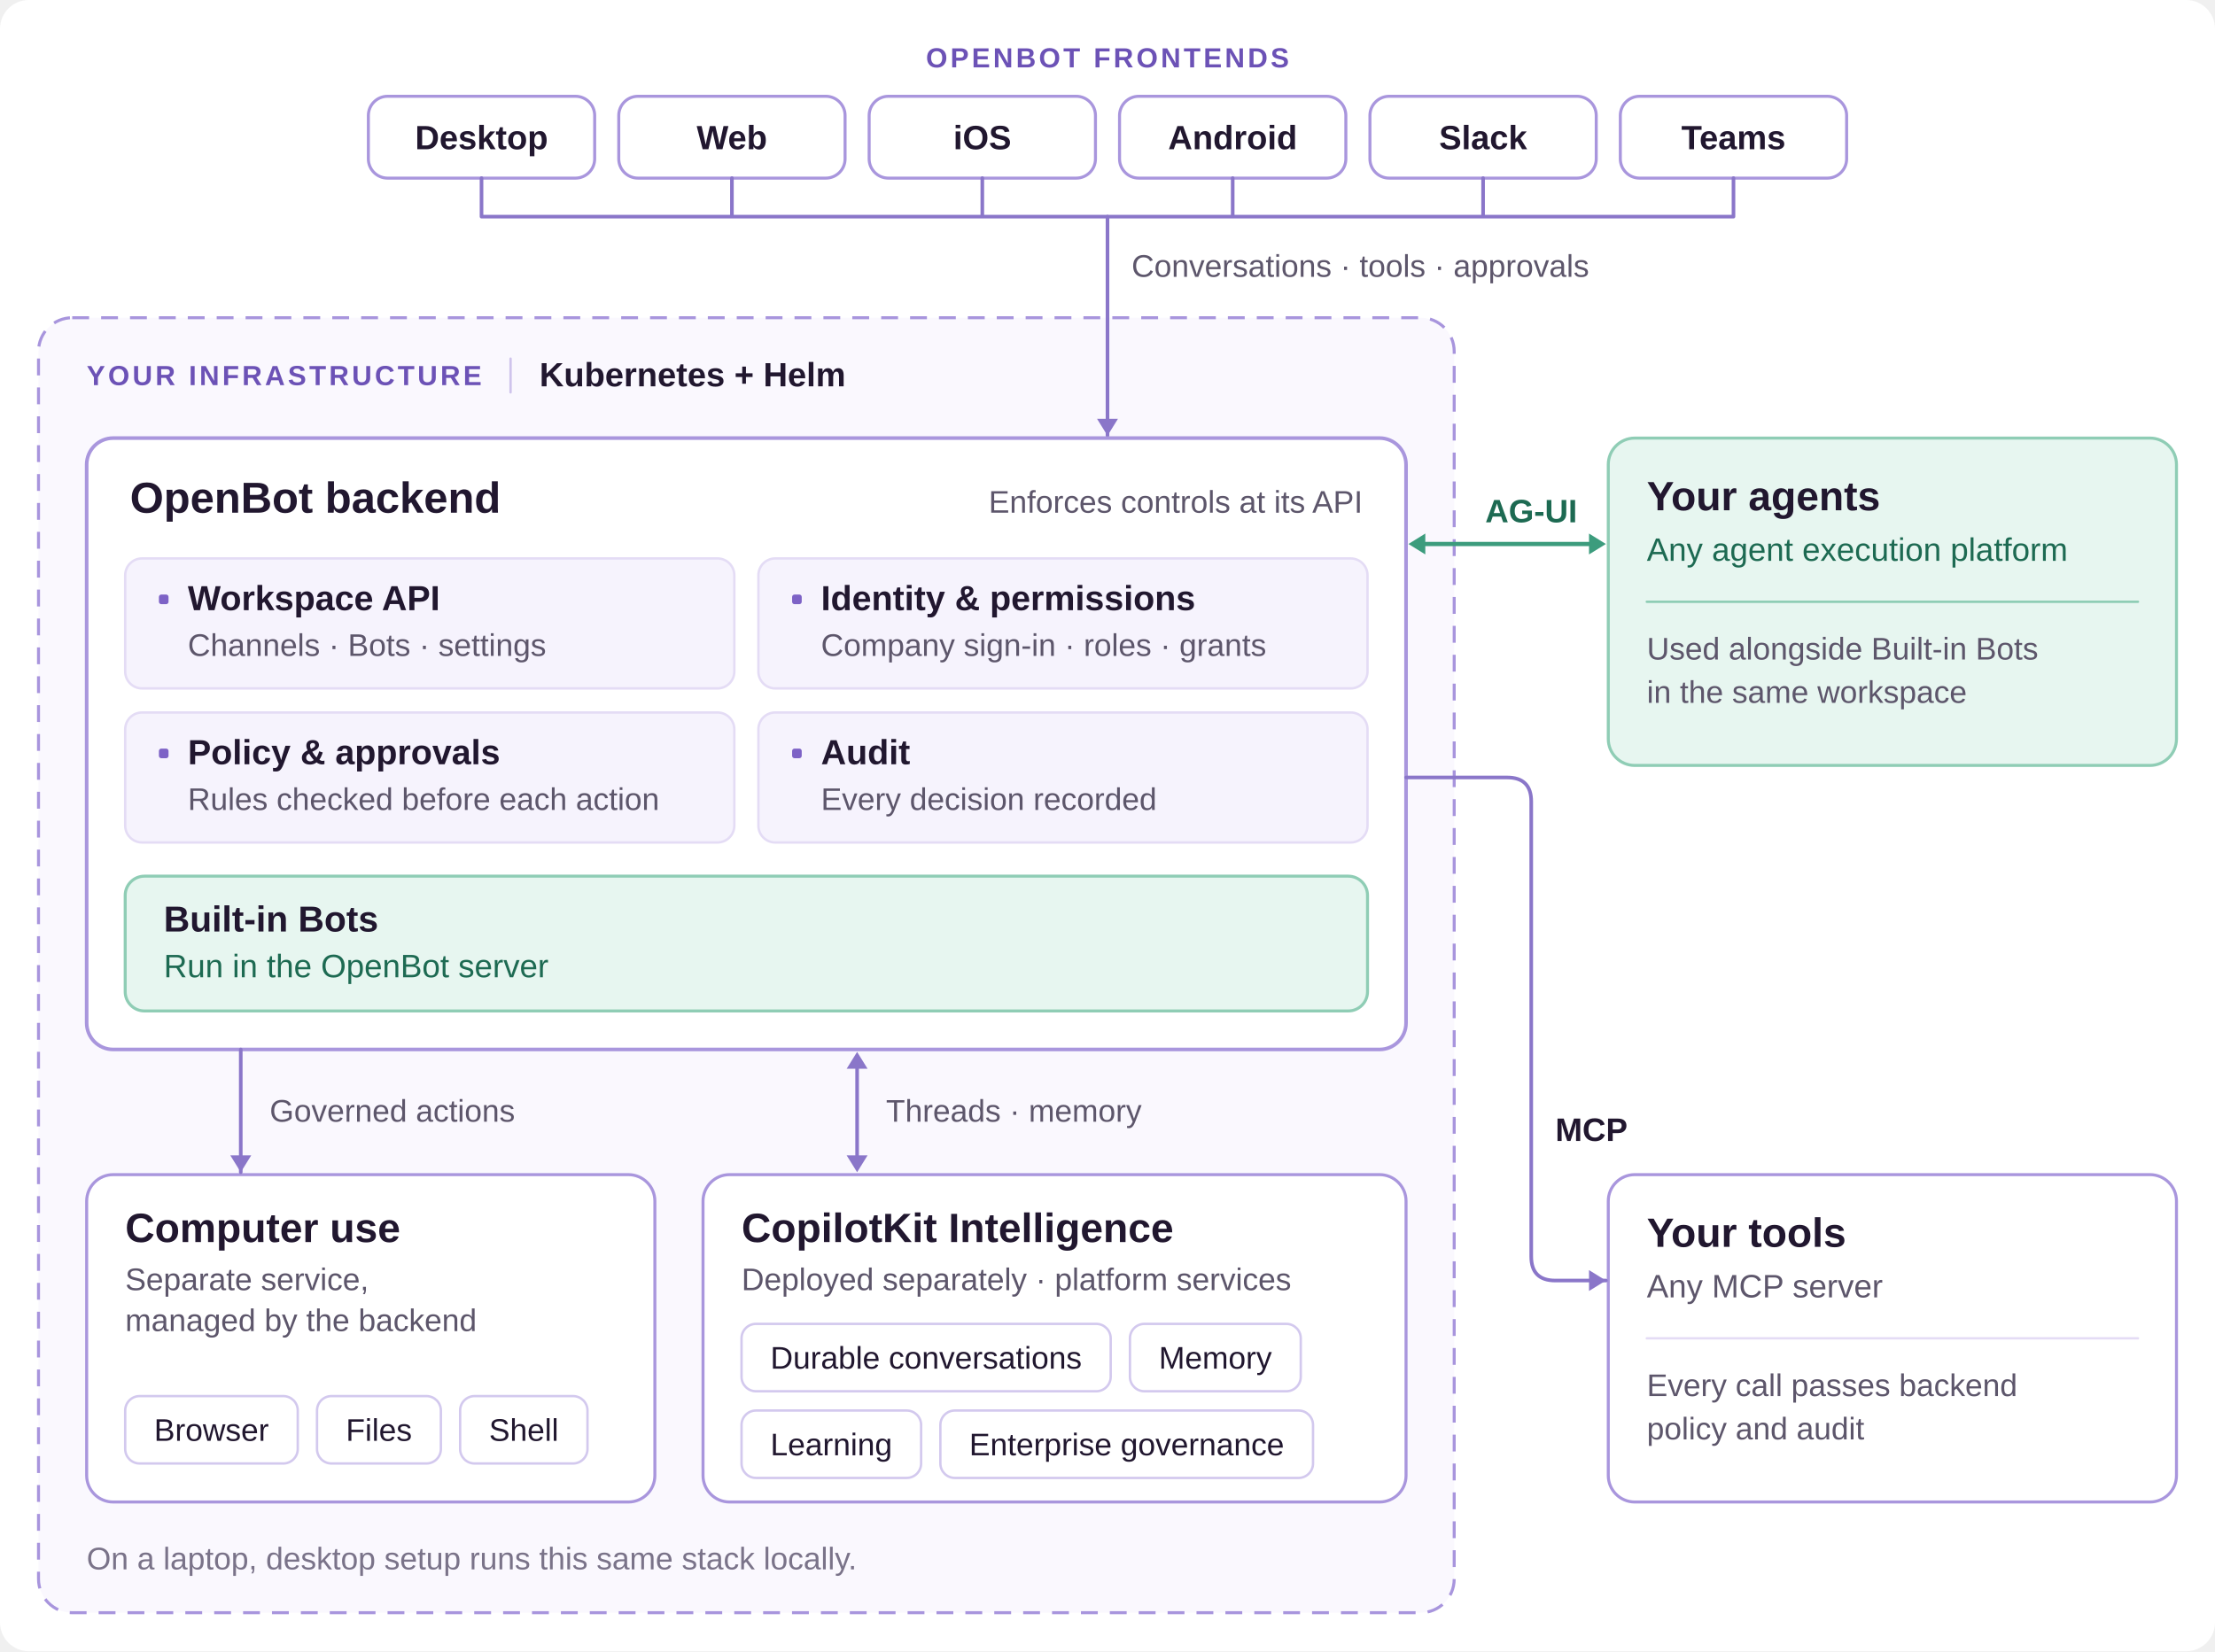
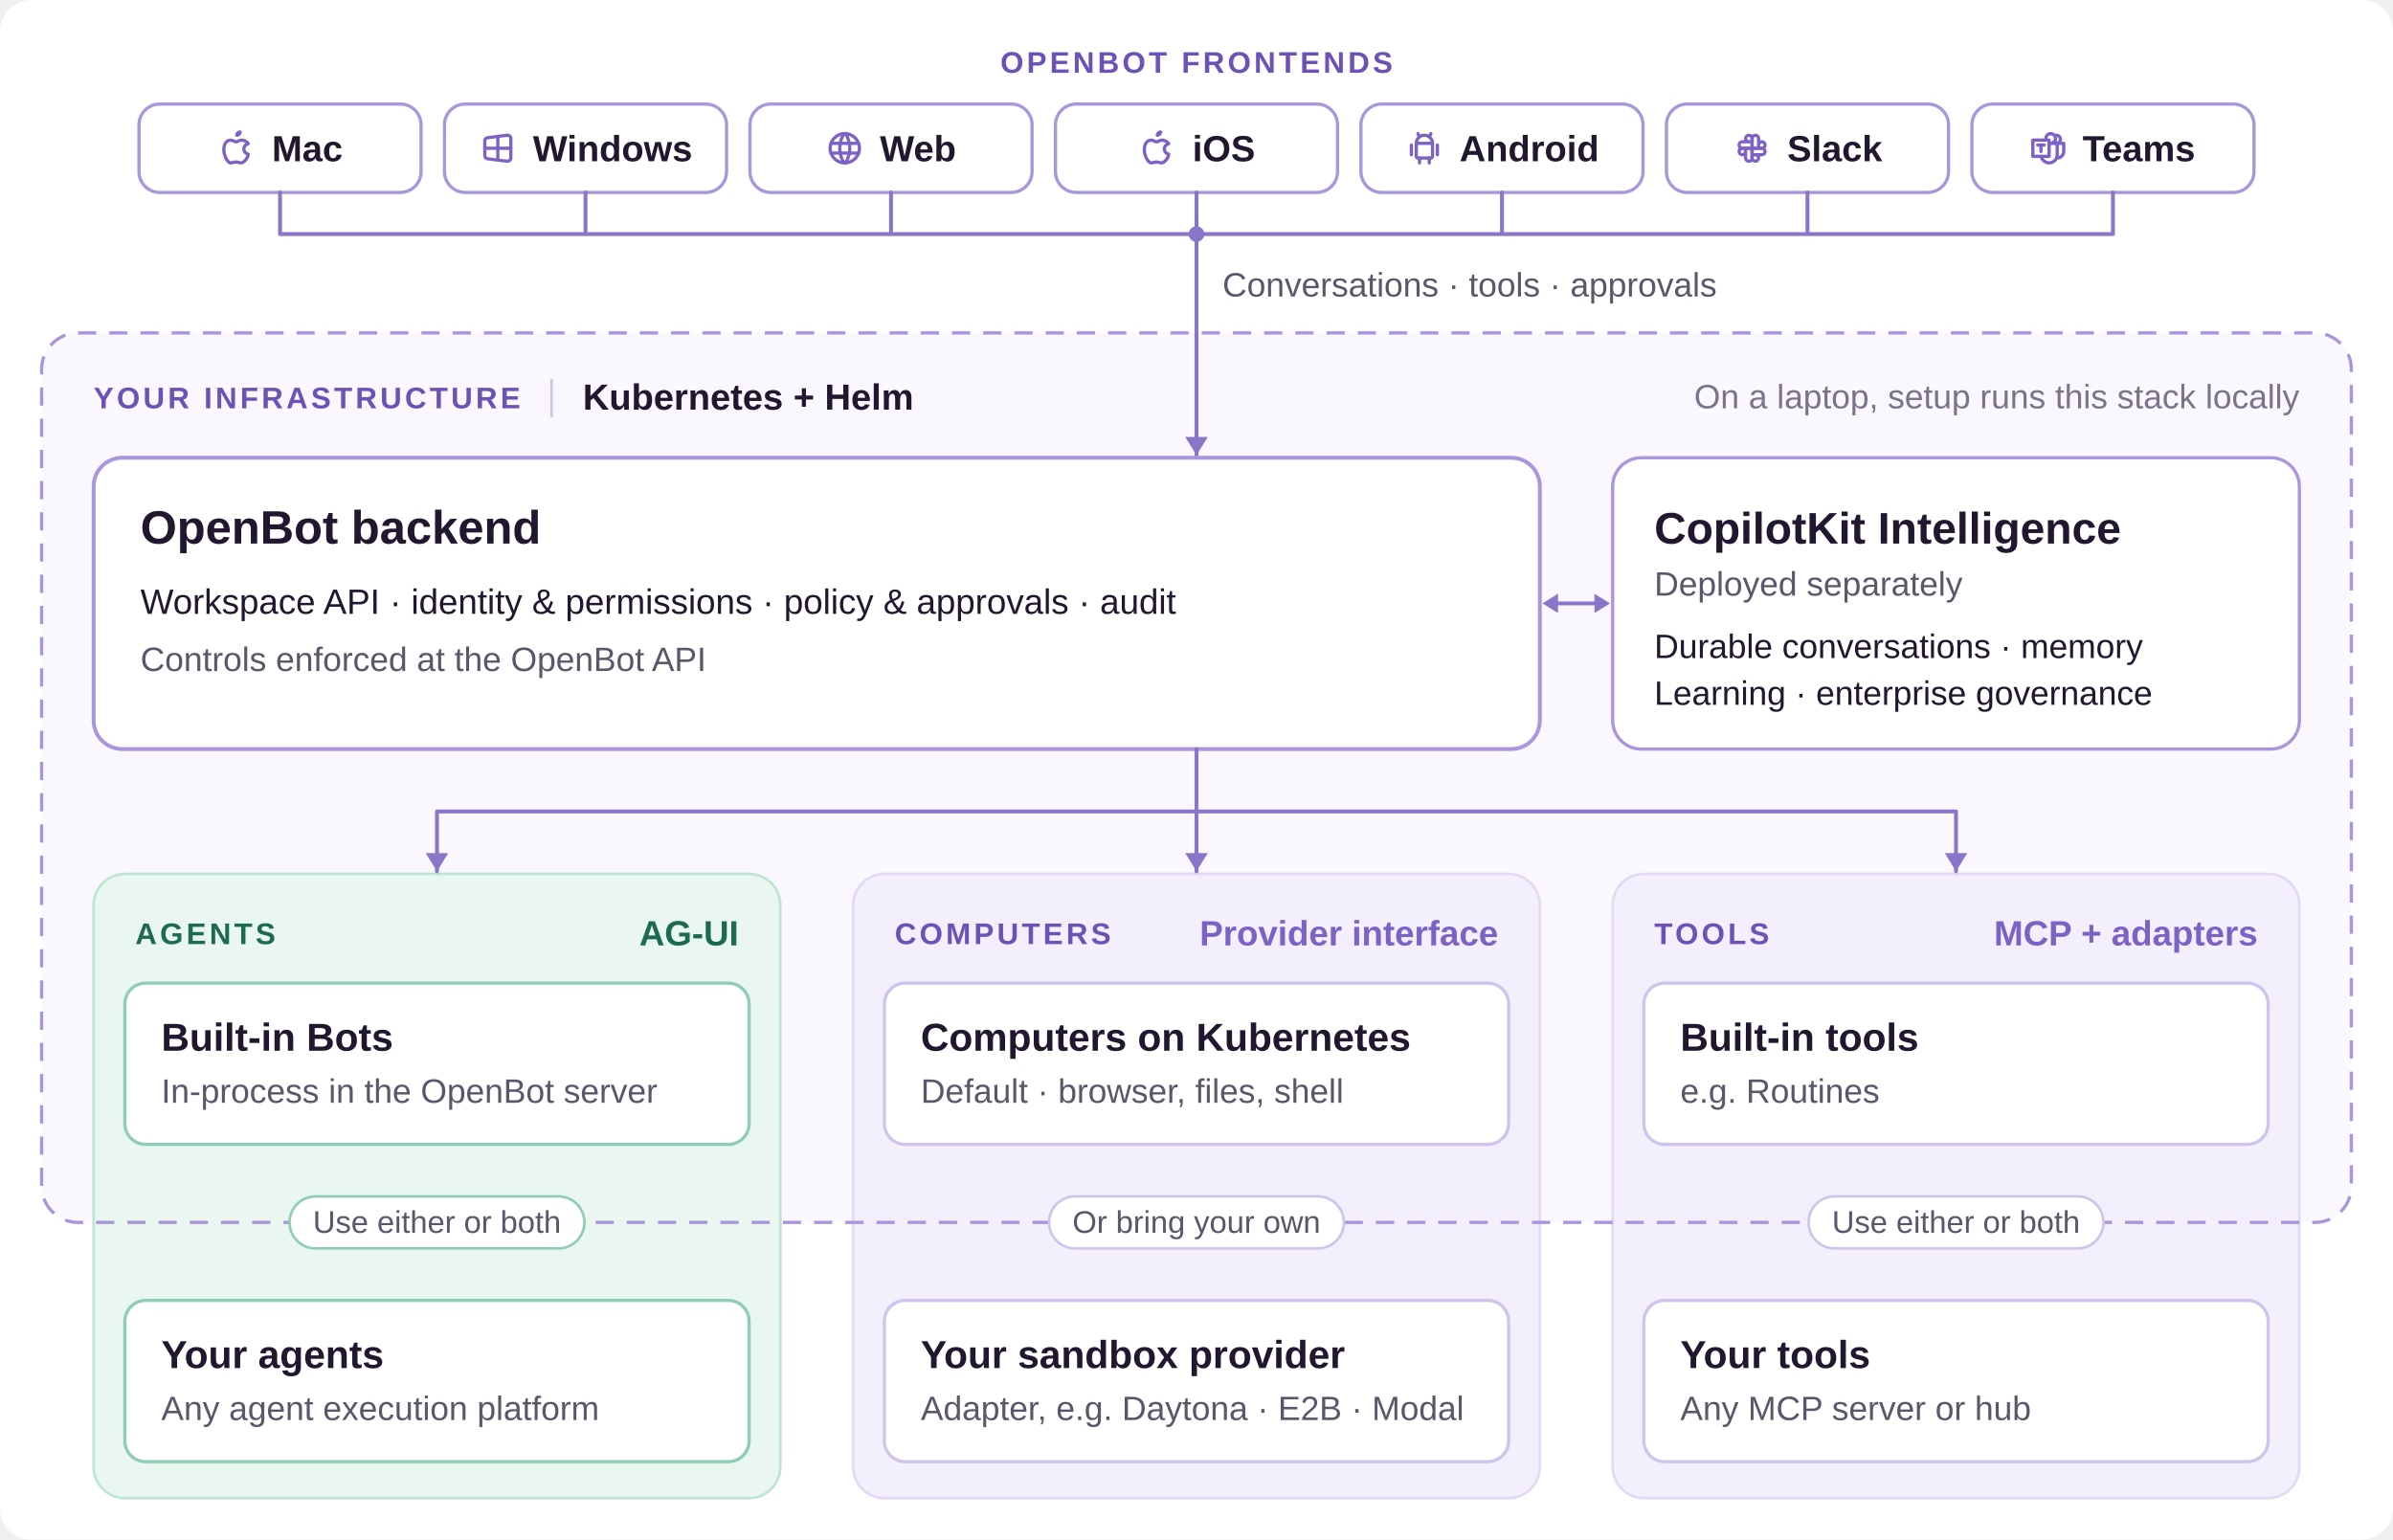
- <svg xmlns="http://www.w3.org/2000/svg" viewBox="0 0 920 686" width="920" height="686" role="img" aria-labelledby="arch-title arch-desc" font-family="Arial, Helvetica, sans-serif">
-   <rect width="920" height="686" rx="12" fill="#ffffff" />
-   <rect x="16" y="132" width="588" height="538" rx="14" fill="#faf8fe" stroke="#a895dd" stroke-width="1.25" stroke-dasharray="7 5" />
+ <svg xmlns="http://www.w3.org/2000/svg" viewBox="0 0 920 592" width="920" height="592" role="img" aria-labelledby="arch-title arch-desc" font-family="Arial, Helvetica, sans-serif">
+   <rect width="920" height="592" rx="12" fill="#ffffff" />
+   <rect x="16" y="128" width="888" height="342" rx="14" fill="#faf8fe" stroke="none" stroke-width="1" />
+   <rect x="36" y="336" width="264" height="240" rx="12" fill="#eaf7f1" stroke="#bfe4d5" stroke-width="1" />
+   <rect x="328" y="336" width="264" height="240" rx="12" fill="#f3effc" stroke="#e2d9f5" stroke-width="1" />
+   <rect x="620" y="336" width="264" height="240" rx="12" fill="#f3effc" stroke="#e2d9f5" stroke-width="1" />
+   <rect x="16" y="128" width="888" height="342" rx="14" fill="none" stroke="#a895dd" stroke-width="1.25" stroke-dasharray="7 5" />
  <text x="460" y="28" font-size="11.5" fill="#6c52b6" font-weight="700" text-anchor="middle" letter-spacing="1.2">OPENBOT FRONTENDS</text>
-   <rect x="153" y="40" width="94" height="34" rx="8" fill="#ffffff" stroke="#a996dd" stroke-width="1.25" />
-   <text x="200" y="62" font-size="14" fill="#21172f" font-weight="700" text-anchor="middle">Desktop</text>
-   <rect x="257" y="40" width="94" height="34" rx="8" fill="#ffffff" stroke="#a996dd" stroke-width="1.25" />
-   <text x="304" y="62" font-size="14" fill="#21172f" font-weight="700" text-anchor="middle">Web</text>
-   <rect x="361" y="40" width="94" height="34" rx="8" fill="#ffffff" stroke="#a996dd" stroke-width="1.25" />
-   <text x="408" y="62" font-size="14" fill="#21172f" font-weight="700" text-anchor="middle">iOS</text>
-   <rect x="465" y="40" width="94" height="34" rx="8" fill="#ffffff" stroke="#a996dd" stroke-width="1.25" />
-   <text x="512" y="62" font-size="14" fill="#21172f" font-weight="700" text-anchor="middle">Android</text>
-   <rect x="569" y="40" width="94" height="34" rx="8" fill="#ffffff" stroke="#a996dd" stroke-width="1.25" />
-   <text x="616" y="62" font-size="14" fill="#21172f" font-weight="700" text-anchor="middle">Slack</text>
-   <rect x="673" y="40" width="94" height="34" rx="8" fill="#ffffff" stroke="#a996dd" stroke-width="1.25" />
-   <text x="720" y="62" font-size="14" fill="#21172f" font-weight="700" text-anchor="middle">Teams</text>
-   <path d="M200 74 V90 M304 74 V90 M408 74 V90 M512 74 V90 M616 74 V90 M720 74 V90 M200 90 H720" fill="none" stroke="#8a76c9" stroke-width="1.5" stroke-linecap="round" stroke-linejoin="round" />
-   <path d="M460 90 V181" fill="none" stroke="#8a76c9" stroke-width="1.5" stroke-linecap="round" stroke-linejoin="round" />
-   <path d="M460 181 L455.66 174 L464.34 174 Z" fill="#8a76c9" />
-   <text x="470" y="115" font-size="13" fill="#5d566b">Conversations · tools · approvals</text>
-   <text x="36" y="160" font-size="11.5" fill="#6c52b6" font-weight="700" letter-spacing="1.2">YOUR INFRASTRUCTURE</text>
-   <path d="M212.062 149 V163" fill="none" stroke="#cfc4ec" stroke-width="1" stroke-linecap="round" stroke-linejoin="round" />
-   <text x="224.062" y="160.5" font-size="14" fill="#21172f" font-weight="700">Kubernetes + Helm</text>
-   <rect x="36" y="182" width="548" height="254" rx="11" fill="#ffffff" stroke="#a996dd" stroke-width="1.5" />
-   <text x="54" y="213" font-size="18" fill="#21172f" font-weight="700">OpenBot backend</text>
-   <text x="566" y="213" font-size="13" fill="#5d566b" text-anchor="end">Enforces controls at its API</text>
-   <rect x="52" y="232" width="253" height="54" rx="7" fill="#f6f3fd" stroke="#e4dcf5" stroke-width="1" />
-   <rect x="66" y="247" width="4" height="4" rx="1" fill="#7d62c6" stroke="none" stroke-width="1" />
-   <text x="78" y="253.5" font-size="14.5" fill="#21172f" font-weight="700">Workspace API</text>
-   <text x="78" y="272.5" font-size="13" fill="#5d566b">Channels · Bots · settings</text>
-   <rect x="315" y="232" width="253" height="54" rx="7" fill="#f6f3fd" stroke="#e4dcf5" stroke-width="1" />
-   <rect x="329" y="247" width="4" height="4" rx="1" fill="#7d62c6" stroke="none" stroke-width="1" />
-   <text x="341" y="253.5" font-size="14.5" fill="#21172f" font-weight="700">Identity &amp; permissions</text>
-   <text x="341" y="272.5" font-size="13" fill="#5d566b">Company sign-in · roles · grants</text>
-   <rect x="52" y="296" width="253" height="54" rx="7" fill="#f6f3fd" stroke="#e4dcf5" stroke-width="1" />
-   <rect x="66" y="311" width="4" height="4" rx="1" fill="#7d62c6" stroke="none" stroke-width="1" />
-   <text x="78" y="317.5" font-size="14.5" fill="#21172f" font-weight="700">Policy &amp; approvals</text>
-   <text x="78" y="336.5" font-size="13" fill="#5d566b">Rules checked before each action</text>
-   <rect x="315" y="296" width="253" height="54" rx="7" fill="#f6f3fd" stroke="#e4dcf5" stroke-width="1" />
-   <rect x="329" y="311" width="4" height="4" rx="1" fill="#7d62c6" stroke="none" stroke-width="1" />
-   <text x="341" y="317.5" font-size="14.5" fill="#21172f" font-weight="700">Audit</text>
-   <text x="341" y="336.5" font-size="13" fill="#5d566b">Every decision recorded</text>
-   <rect x="52" y="364" width="516" height="56" rx="8" fill="#e7f6f0" stroke="#8fcdb5" stroke-width="1.25" />
-   <text x="68" y="387" font-size="15" fill="#21172f" font-weight="700">Built-in Bots</text>
-   <text x="68" y="406" font-size="13.5" fill="#1d6a52">Run in the OpenBot server</text>
-   <rect x="36" y="488" width="236" height="136" rx="11" fill="#ffffff" stroke="#a996dd" stroke-width="1.25" />
-   <rect x="292" y="488" width="292" height="136" rx="11" fill="#ffffff" stroke="#a996dd" stroke-width="1.25" />
-   <text x="52" y="516" font-size="17" fill="#21172f" font-weight="700">Computer use</text>
-   <text x="52" y="536" font-size="13" fill="#5d566b">Separate service,</text>
-   <text x="52" y="553" font-size="13" fill="#5d566b">managed by the backend</text>
-   <rect x="52" y="580" width="71.671" height="28" rx="6" fill="#ffffff" stroke="#d3c9ee" stroke-width="1" />
-   <text x="87.835" y="598.6" font-size="13" fill="#21172f" text-anchor="middle">Browser</text>
-   <rect x="131.671" y="580" width="51.443" height="28" rx="6" fill="#ffffff" stroke="#d3c9ee" stroke-width="1" />
-   <text x="157.392" y="598.6" font-size="13" fill="#21172f" text-anchor="middle">Files</text>
-   <rect x="191.114" y="580" width="52.899" height="28" rx="6" fill="#ffffff" stroke="#d3c9ee" stroke-width="1" />
-   <text x="217.563" y="598.6" font-size="13" fill="#21172f" text-anchor="middle">Shell</text>
-   <text x="308" y="516" font-size="17" fill="#21172f" font-weight="700">CopilotKit Intelligence</text>
-   <text x="308" y="536" font-size="13" fill="#5d566b">Deployed separately · platform services</text>
-   <rect x="308" y="550" width="153.324" height="28" rx="6" fill="#ffffff" stroke="#d3c9ee" stroke-width="1" />
-   <text x="384.662" y="568.6" font-size="13" fill="#21172f" text-anchor="middle">Durable conversations</text>
-   <rect x="469.324" y="550" width="70.943" height="28" rx="6" fill="#ffffff" stroke="#d3c9ee" stroke-width="1" />
-   <text x="504.796" y="568.6" font-size="13" fill="#21172f" text-anchor="middle">Memory</text>
-   <rect x="308" y="586" width="74.583" height="28" rx="6" fill="#ffffff" stroke="#d3c9ee" stroke-width="1" />
-   <text x="345.291" y="604.6" font-size="13" fill="#21172f" text-anchor="middle">Learning</text>
-   <rect x="390.583" y="586" width="154.78" height="28" rx="6" fill="#ffffff" stroke="#d3c9ee" stroke-width="1" />
-   <text x="467.973" y="604.6" font-size="13" fill="#21172f" text-anchor="middle">Enterprise governance</text>
-   <path d="M100 436 V487" fill="none" stroke="#8a76c9" stroke-width="1.5" stroke-linecap="round" stroke-linejoin="round" />
-   <path d="M100 487 L95.66 480 L104.34 480 Z" fill="#8a76c9" />
-   <text x="112" y="466" font-size="13" fill="#5d566b">Governed actions</text>
-   <path d="M356 444 V480" fill="none" stroke="#8a76c9" stroke-width="1.5" stroke-linecap="round" stroke-linejoin="round" />
-   <path d="M356 487 L351.66 480 L360.34 480 Z" fill="#8a76c9" />
-   <path d="M356 437 L351.66 444 L360.34 444 Z" fill="#8a76c9" />
-   <text x="368" y="466" font-size="13" fill="#5d566b">Threads · memory</text>
-   <text x="36" y="652" font-size="13" fill="#7a7389">On a laptop, desktop setup runs this same stack locally.</text>
-   <rect x="668" y="182" width="236" height="136" rx="11" fill="#e7f6f0" stroke="#8fcdb5" stroke-width="1.25" />
-   <text x="684" y="212" font-size="17" fill="#21172f" font-weight="700">Your agents</text>
-   <text x="684" y="233" font-size="13.5" fill="#1d6a52">Any agent execution platform</text>
-   <path d="M684 250 H888" fill="none" stroke="#8fcdb5" stroke-width="1" stroke-linecap="round" stroke-linejoin="round" />
-   <text x="684" y="274" font-size="13" fill="#5d566b">Used alongside Built-in Bots</text>
-   <text x="684" y="292" font-size="13" fill="#5d566b">in the same workspace</text>
-   <path d="M592 226 H660" fill="none" stroke="#3c9c7d" stroke-width="1.75" stroke-linecap="round" stroke-linejoin="round" />
-   <path d="M667 226 L660 221.66 L660 230.34 Z" fill="#3c9c7d" />
-   <path d="M585 226 L592 221.66 L592 230.34 Z" fill="#3c9c7d" />
-   <text x="636" y="217" font-size="13.5" fill="#1d6a52" font-weight="700" text-anchor="middle">AG-UI</text>
-   <rect x="668" y="488" width="236" height="136" rx="11" fill="#ffffff" stroke="#a996dd" stroke-width="1.25" />
-   <text x="684" y="518" font-size="17" fill="#21172f" font-weight="700">Your tools</text>
-   <text x="684" y="539" font-size="13.5" fill="#5d566b">Any MCP server</text>
-   <path d="M684 556 H888" fill="none" stroke="#e4dcf5" stroke-width="1" stroke-linecap="round" stroke-linejoin="round" />
-   <text x="684" y="580" font-size="13" fill="#5d566b">Every call passes backend</text>
-   <text x="684" y="598" font-size="13" fill="#5d566b">policy and audit</text>
-   <path d="M584 323 H626 Q636 323 636 333 V522 Q636 532 646 532 H667" fill="none" stroke="#8a76c9" stroke-width="1.5" stroke-linecap="round" stroke-linejoin="round" />
-   <path d="M667 532 L660 527.66 L660 536.34 Z" fill="#8a76c9" />
-   <text x="646" y="474" font-size="13.5" fill="#21172f" font-weight="700">MCP</text>
+   <rect x="53.439" y="40" width="108.446" height="34" rx="8" fill="#ffffff" stroke="#a996dd" stroke-width="1.25" />
+   <g transform="translate(83.547 49.5) scale(0.625)" fill="none" stroke="#7d62c6" stroke-width="2" stroke-linecap="round" stroke-linejoin="round">
+     <path d="M8.286 7.008c-3.216 0 -4.286 3.23 -4.286 5.92c0 3.229 2.143 8.072 4.286 8.072c1.165 -.05 1.799 -.538 3.214 -.538c1.406 0 1.607 .538 3.214 .538s4.286 -3.229 4.286 -5.381c-.03 -.011 -2.649 -.434 -2.679 -3.23c-.02 -2.335 2.589 -3.179 2.679 -3.228c-1.096 -1.606 -3.162 -2.113 -3.75 -2.153c-1.535 -.12 -3.032 1.077 -3.75 1.077c-.729 0 -2.036 -1.077 -3.214 -1.077" />
+     <path d="M12 4a2 2 0 0 0 2 -2a2 2 0 0 0 -2 2" />
+   </g>
+   <text x="104.547" y="62" font-size="14" fill="#21172f" font-weight="700">Mac</text>
+   <rect x="170.885" y="40" width="108.446" height="34" rx="8" fill="#ffffff" stroke="#a996dd" stroke-width="1.25" />
+   <g transform="translate(183.885 49.5) scale(0.625)" fill="none" stroke="#7d62c6" stroke-width="2" stroke-linecap="round" stroke-linejoin="round">
+     <path d="M17.8 20l-12 -1.5c-1 -.1 -1.8 -.9 -1.8 -1.9v-9.2c0 -1 .8 -1.8 1.8 -1.9l12 -1.5c1.2 -.1 2.2 .8 2.2 1.9v12.1c0 1.2 -1.1 2.1 -2.2 1.9l0 .1" />
+     <path d="M12 5l0 14" />
+     <path d="M4 12l16 0" />
+   </g>
+   <text x="204.885" y="62" font-size="14" fill="#21172f" font-weight="700">Windows</text>
+   <rect x="288.331" y="40" width="108.446" height="34" rx="8" fill="#ffffff" stroke="#a996dd" stroke-width="1.25" />
+   <g transform="translate(317.277 49.5) scale(0.625)" fill="none" stroke="#7d62c6" stroke-width="2" stroke-linecap="round" stroke-linejoin="round">
+     <path d="M3 12a9 9 0 1 0 18 0a9 9 0 0 0 -18 0" />
+     <path d="M3.6 9h16.8" />
+     <path d="M3.6 15h16.8" />
+     <path d="M11.5 3a17 17 0 0 0 0 18" />
+     <path d="M12.5 3a17 17 0 0 1 0 18" />
+   </g>
+   <text x="338.277" y="62" font-size="14" fill="#21172f" font-weight="700">Web</text>
+   <rect x="405.777" y="40" width="108.446" height="34" rx="8" fill="#ffffff" stroke="#a996dd" stroke-width="1.25" />
+   <g transform="translate(437.439 49.5) scale(0.625)" fill="none" stroke="#7d62c6" stroke-width="2" stroke-linecap="round" stroke-linejoin="round">
+     <path d="M8.286 7.008c-3.216 0 -4.286 3.23 -4.286 5.92c0 3.229 2.143 8.072 4.286 8.072c1.165 -.05 1.799 -.538 3.214 -.538c1.406 0 1.607 .538 3.214 .538s4.286 -3.229 4.286 -5.381c-.03 -.011 -2.649 -.434 -2.679 -3.23c-.02 -2.335 2.589 -3.179 2.679 -3.228c-1.096 -1.606 -3.162 -2.113 -3.75 -2.153c-1.535 -.12 -3.032 1.077 -3.75 1.077c-.729 0 -2.036 -1.077 -3.214 -1.077" />
+     <path d="M12 4a2 2 0 0 0 2 -2a2 2 0 0 0 -2 2" />
+   </g>
+   <text x="458.439" y="62" font-size="14" fill="#21172f" font-weight="700">iOS</text>
+   <rect x="523.223" y="40" width="108.446" height="34" rx="8" fill="#ffffff" stroke="#a996dd" stroke-width="1.25" />
+   <g transform="translate(540.115 49.5) scale(0.625)" fill="none" stroke="#7d62c6" stroke-width="2" stroke-linecap="round" stroke-linejoin="round">
+     <path d="M4 10l0 6" />
+     <path d="M20 10l0 6" />
+     <path d="M7 9h10v8a1 1 0 0 1 -1 1h-8a1 1 0 0 1 -1 -1v-8a5 5 0 0 1 10 0" />
+     <path d="M8 3l1 2" />
+     <path d="M16 3l-1 2" />
+     <path d="M9 18l0 3" />
+     <path d="M15 18l0 3" />
+   </g>
+   <text x="561.115" y="62" font-size="14" fill="#21172f" font-weight="700">Android</text>
+   <rect x="640.669" y="40" width="108.446" height="34" rx="8" fill="#ffffff" stroke="#a996dd" stroke-width="1.25" />
+   <g transform="translate(666.101 49.5) scale(0.625)" fill="none" stroke="#7d62c6" stroke-width="2" stroke-linecap="round" stroke-linejoin="round">
+     <path d="M12 12v-6a2 2 0 0 1 4 0v6m0 -2a2 2 0 1 1 2 2h-6" />
+     <path d="M12 12h6a2 2 0 0 1 0 4h-6m2 0a2 2 0 1 1 -2 2v-6" />
+     <path d="M12 12v6a2 2 0 0 1 -4 0v-6m0 2a2 2 0 1 1 -2 -2h6" />
+     <path d="M12 12h-6a2 2 0 0 1 0 -4h6m-2 0a2 2 0 1 1 2 -2v6" />
+   </g>
+   <text x="687.101" y="62" font-size="14" fill="#21172f" font-weight="700">Slack</text>
+   <rect x="758.115" y="40" width="108.446" height="34" rx="8" fill="#ffffff" stroke="#a996dd" stroke-width="1.25" />
+   <g transform="translate(779.662 49.5) scale(0.625)" fill="none" stroke="#7d62c6" stroke-width="2" stroke-linecap="round" stroke-linejoin="round">
+     <path d="M3 7h10v10h-10l0 -10" />
+     <path d="M6 10h4" />
+     <path d="M8 10v4" />
+     <path d="M8.104 17c.47 2.274 2.483 4 4.896 4a5 5 0 0 0 5 -5v-7h-5" />
+     <path d="M18 18a4 4 0 0 0 4 -4v-5h-4" />
+     <path d="M13.003 8.83a3 3 0 1 0 -1.833 -1.833" />
+     <path d="M15.83 8.36a2.5 2.5 0 1 0 .594 -4.117" />
+   </g>
+   <text x="800.662" y="62" font-size="14" fill="#21172f" font-weight="700">Teams</text>
+   <path d="M107.662 74 V90 M225.108 74 V90 M342.554 74 V90 M460 74 V90 M577.446 74 V90 M694.892 74 V90 M812.338 74 V90 M107.662 90 H812.338" fill="none" stroke="#8a76c9" stroke-width="1.5" stroke-linecap="round" stroke-linejoin="round" />
+   <circle cx="460" cy="90" r="3" fill="#8a76c9" />
+   <path d="M460 90 V175" fill="none" stroke="#8a76c9" stroke-width="1.5" stroke-linecap="round" stroke-linejoin="round" />
+   <path d="M460 175 L455.66 168 L464.34 168 Z" fill="#8a76c9" />
+   <text x="470" y="114" font-size="13" fill="#5d566b">Conversations · tools · approvals</text>
+   <text x="36" y="157" font-size="11.5" fill="#6c52b6" font-weight="700" letter-spacing="1.2">YOUR INFRASTRUCTURE</text>
+   <path d="M212.062 146 V160" fill="none" stroke="#cfc4ec" stroke-width="1" stroke-linecap="round" stroke-linejoin="round" />
+   <text x="224.062" y="157.5" font-size="14" fill="#21172f" font-weight="700">Kubernetes + Helm</text>
+   <text x="884" y="157" font-size="13" fill="#7a7389" text-anchor="end">On a laptop, setup runs this stack locally</text>
+   <rect x="36" y="176" width="556" height="112" rx="11" fill="#ffffff" stroke="#a996dd" stroke-width="1.5" />
+   <text x="54" y="209" font-size="18" fill="#21172f" font-weight="700">OpenBot backend</text>
+   <text x="54" y="236" font-size="13.5" fill="#21172f">Workspace API · identity &amp; permissions · policy &amp; approvals · audit</text>
+   <text x="54" y="258" font-size="13" fill="#5d566b">Controls enforced at the OpenBot API</text>
+   <rect x="620" y="176" width="264" height="112" rx="11" fill="#ffffff" stroke="#a996dd" stroke-width="1.25" />
+   <text x="636" y="209" font-size="17" fill="#21172f" font-weight="700">CopilotKit Intelligence</text>
+   <text x="636" y="229" font-size="13" fill="#5d566b">Deployed separately</text>
+   <text x="636" y="253" font-size="13" fill="#21172f">Durable conversations · memory</text>
+   <text x="636" y="271" font-size="13" fill="#21172f">Learning · enterprise governance</text>
+   <path d="M599 232 H613" fill="none" stroke="#8a76c9" stroke-width="1.5" stroke-linecap="round" stroke-linejoin="round" />
+   <path d="M619 232 L613 228.28 L613 235.72 Z" fill="#8a76c9" />
+   <path d="M593 232 L599 228.28 L599 235.72 Z" fill="#8a76c9" />
+   <path d="M460 288 V335 M168 335 V312 H752 V335" fill="none" stroke="#8a76c9" stroke-width="1.5" stroke-linecap="round" stroke-linejoin="round" />
+   <path d="M168 335 L163.66 328 L172.34 328 Z" fill="#8a76c9" />
+   <path d="M460 335 L455.66 328 L464.34 328 Z" fill="#8a76c9" />
+   <path d="M752 335 L747.66 328 L756.34 328 Z" fill="#8a76c9" />
+   <text x="52" y="363" font-size="11.5" fill="#1d6a52" font-weight="700" letter-spacing="1.2">AGENTS</text>
+   <text x="284" y="363.5" font-size="13.5" fill="#1d6a52" font-weight="700" text-anchor="end">AG-UI</text>
+   <rect x="48" y="378" width="240" height="62" rx="8" fill="#ffffff" stroke="#8fcdb5" stroke-width="1.25" />
+   <text x="62" y="404" font-size="15" fill="#21172f" font-weight="700">Built-in Bots</text>
+   <text x="62" y="424" font-size="13" fill="#5d566b">In-process in the OpenBot server</text>
+   <rect x="48" y="500" width="240" height="62" rx="8" fill="#ffffff" stroke="#8fcdb5" stroke-width="1.25" />
+   <text x="62" y="526" font-size="15" fill="#21172f" font-weight="700">Your agents</text>
+   <text x="62" y="546" font-size="13" fill="#5d566b">Any agent execution platform</text>
+   <rect x="111.312" y="460" width="113.376" height="20" rx="10" fill="#ffffff" stroke="#8fcdb5" stroke-width="1" />
+   <text x="168" y="474" font-size="12" fill="#5d566b" text-anchor="middle">Use either or both</text>
+   <text x="344" y="363" font-size="11.5" fill="#6c52b6" font-weight="700" letter-spacing="1.2">COMPUTERS</text>
+   <text x="576" y="363.5" font-size="13.5" fill="#7d62c6" font-weight="700" text-anchor="end">Provider interface</text>
+   <rect x="340" y="378" width="240" height="62" rx="8" fill="#ffffff" stroke="#cfc4ec" stroke-width="1.25" />
+   <text x="354" y="404" font-size="15" fill="#21172f" font-weight="700">Computers on Kubernetes</text>
+   <text x="354" y="424" font-size="13" fill="#5d566b">Default · browser, files, shell</text>
+   <rect x="340" y="500" width="240" height="62" rx="8" fill="#ffffff" stroke="#cfc4ec" stroke-width="1.25" />
+   <text x="354" y="526" font-size="15" fill="#21172f" font-weight="700">Your sandbox provider</text>
+   <text x="354" y="546" font-size="13" fill="#5d566b">Adapter, e.g. Daytona · E2B · Modal</text>
+   <rect x="403.318" y="460" width="113.364" height="20" rx="10" fill="#ffffff" stroke="#cfc4ec" stroke-width="1" />
+   <text x="460" y="474" font-size="12" fill="#5d566b" text-anchor="middle">Or bring your own</text>
+   <text x="636" y="363" font-size="11.5" fill="#6c52b6" font-weight="700" letter-spacing="1.2">TOOLS</text>
+   <text x="868" y="363.5" font-size="13.5" fill="#7d62c6" font-weight="700" text-anchor="end">MCP + adapters</text>
+   <rect x="632" y="378" width="240" height="62" rx="8" fill="#ffffff" stroke="#cfc4ec" stroke-width="1.25" />
+   <text x="646" y="404" font-size="15" fill="#21172f" font-weight="700">Built-in tools</text>
+   <text x="646" y="424" font-size="13" fill="#5d566b">e.g. Routines</text>
+   <rect x="632" y="500" width="240" height="62" rx="8" fill="#ffffff" stroke="#cfc4ec" stroke-width="1.25" />
+   <text x="646" y="526" font-size="15" fill="#21172f" font-weight="700">Your tools</text>
+   <text x="646" y="546" font-size="13" fill="#5d566b">Any MCP server or hub</text>
+   <rect x="695.312" y="460" width="113.376" height="20" rx="10" fill="#ffffff" stroke="#cfc4ec" stroke-width="1" />
+   <text x="752" y="474" font-size="12" fill="#5d566b" text-anchor="middle">Use either or both</text>
</svg>
